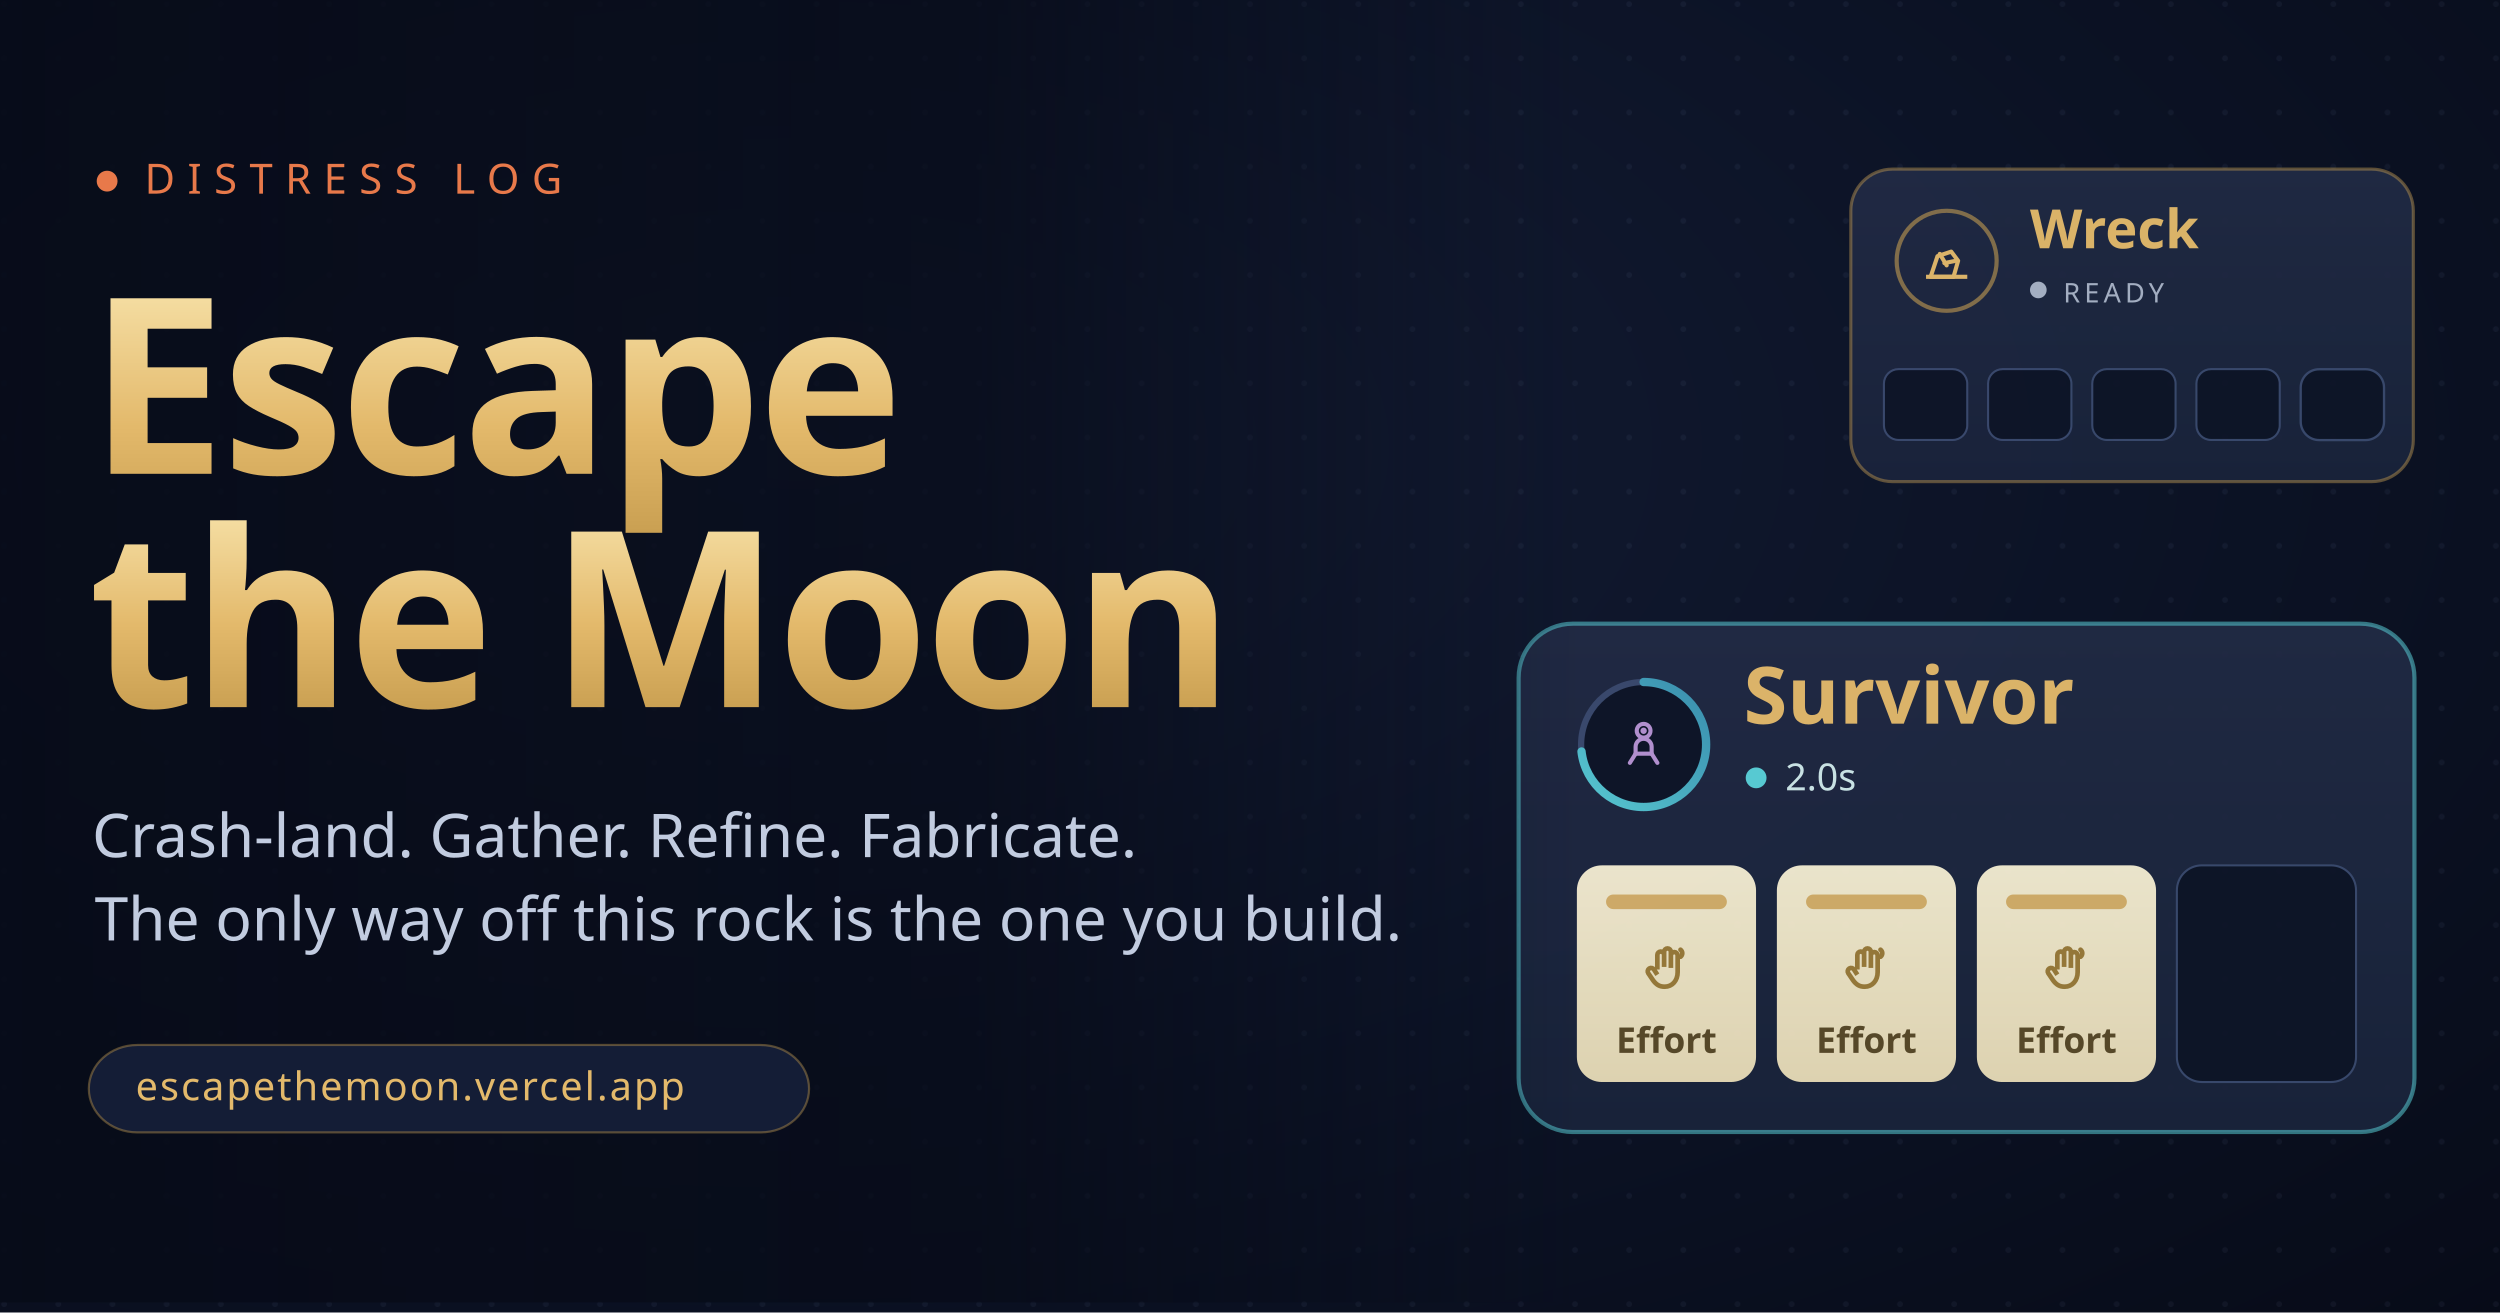
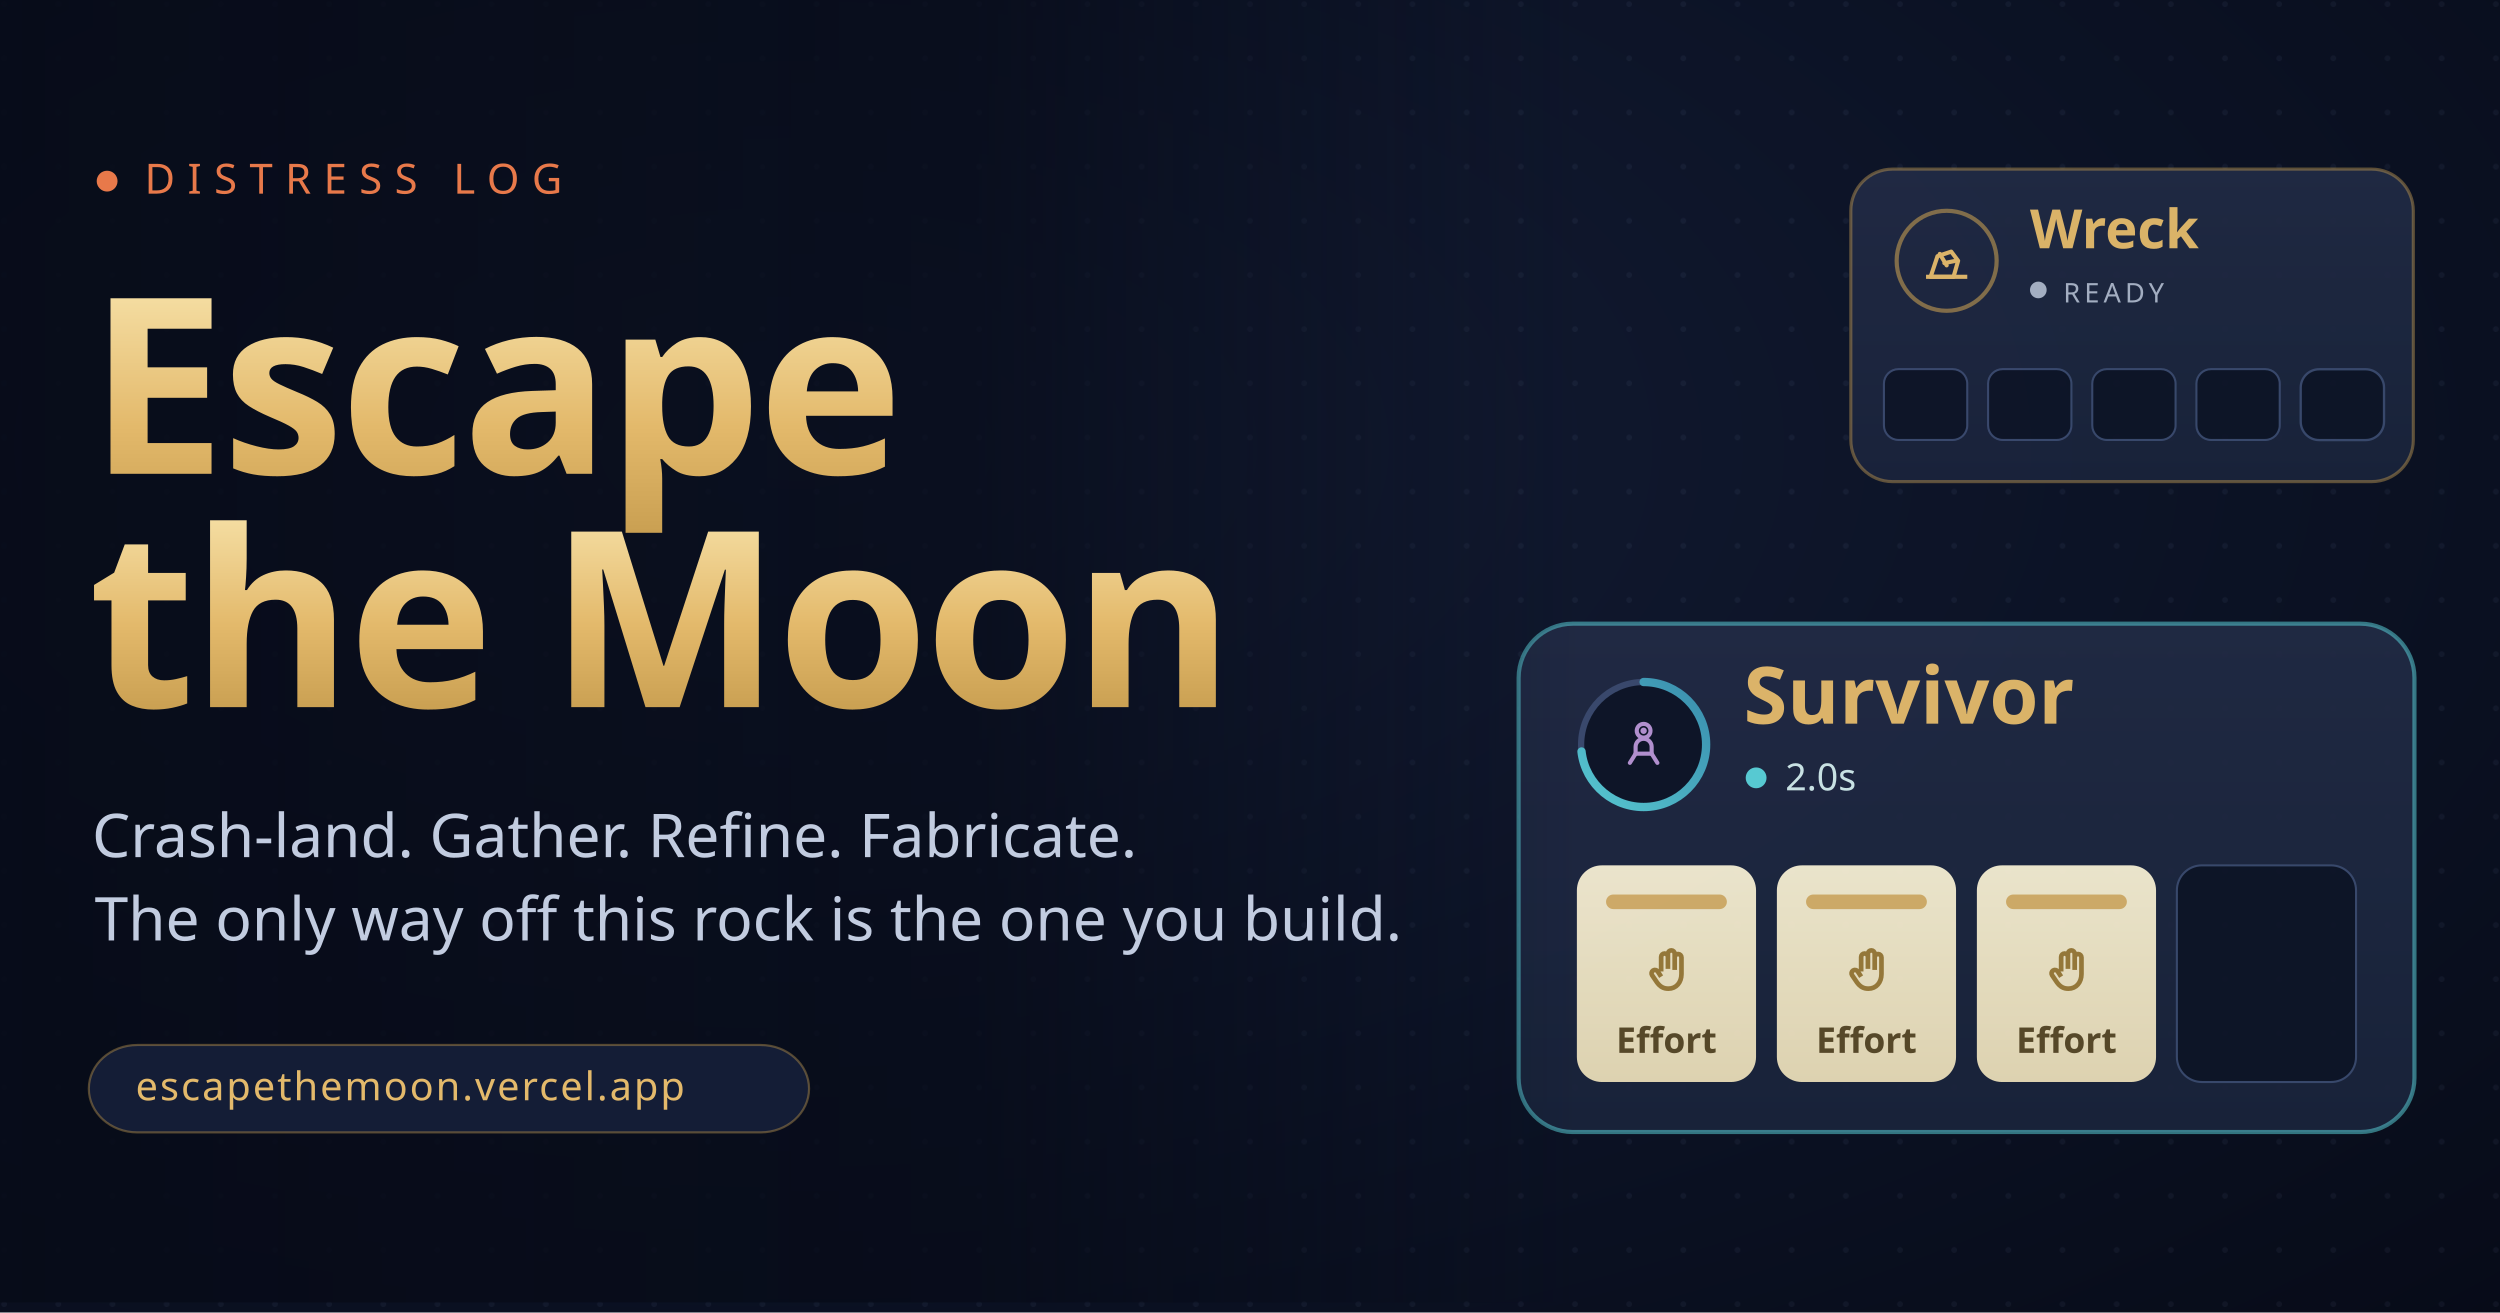
<svg xmlns="http://www.w3.org/2000/svg" xmlns:xlink="http://www.w3.org/1999/xlink" width="1200" height="630" viewBox="0 0 1200 630" version="1.1" id="svg45">
  <defs id="defs21">
    <radialGradient id="bg" cx="32%" cy="34%" r="95%">
      <stop offset="0%" stop-color="#141d36" id="stop1" />
      <stop offset="55%" stop-color="#0c1326" id="stop2" />
      <stop offset="100%" stop-color="#070b18" id="stop3" />
    </radialGradient>
    <pattern id="dots" width="26" height="26" patternUnits="userSpaceOnUse">
      <circle cx="2" cy="2" r="1.4" fill="#9fb0d8" opacity="0.06" id="circle3" />
    </pattern>
    <linearGradient id="brass" x1="0" y1="0" x2="0" y2="1">
      <stop offset="0%" stop-color="#f4dca0" id="stop4" />
      <stop offset="55%" stop-color="#e3b96b" id="stop5" />
      <stop offset="100%" stop-color="#caa052" id="stop6" />
    </linearGradient>
    <linearGradient id="card" x1="0" y1="0" x2="0" y2="1">
      <stop offset="0%" stop-color="#202a44" id="stop7" />
      <stop offset="100%" stop-color="#19223a" id="stop8" />
    </linearGradient>
    <linearGradient id="token" x1="0" y1="0" x2="0" y2="1">
      <stop offset="0%" stop-color="#f3ecd2" id="stop9" />
      <stop offset="100%" stop-color="#e6dab6" id="stop10" />
    </linearGradient>
    <linearGradient id="ring" x1="-31.953" y1="-31.858" x2="31.953" y2="32.048" gradientTransform="scale(1.00148,0.9985226)" gradientUnits="userSpaceOnUse">
      <stop offset="0%" stop-color="#5ad0d8" id="stop11" />
      <stop offset="100%" stop-color="#3a8fb0" id="stop12" />
    </linearGradient>
    <linearGradient id="veil" x1="0" y1="0" x2="760" y2="0" gradientUnits="userSpaceOnUse" gradientTransform="translate(-1.607651,-4.822953)">
      <stop offset="0%" stop-color="#070b18" stop-opacity="0.9" id="stop13" />
      <stop offset="62%" stop-color="#070b18" stop-opacity="0.74" id="stop14" />
      <stop offset="100%" stop-color="#070b18" stop-opacity="0" id="stop15" />
    </linearGradient>
    <g id="gl-wreck" fill="none" stroke="#e3b96b" stroke-width="1.8" stroke-linejoin="round">
-       <path d="M3 19h18" id="path15" />
-       <path d="M5 19l3-9 6-2 3 4-2 7z" id="path16" />
-       <path d="M9 9l3 5M16 12l-5 1" stroke-linecap="round" id="path17" />
+       <path d="M3 19h18" />
+       <path d="M5 19l3-9 6-2 3 4-2 7z" />
+       <path d="M9 9l3 5M16 12l-5 1" stroke-linecap="round" />
    </g>
    <g id="gl-survivor" fill="none" stroke="#b794d4" stroke-width="1.8" stroke-linejoin="round">
-       <circle cx="12" cy="6" r="3" id="circle17" />
-       <path d="M8.5 13a3.5 3.5 0 017 0v3h-7z" id="path18" />
-       <path d="M8.5 16l-2.5 4M15.5 16l2.5 4" stroke-linecap="round" id="path19" />
-       <circle cx="12" cy="6" r="1.4" fill="#b794d4" stroke="none" id="circle19" />
+       <circle cx="12" cy="6" r="3" />
+       <path d="M12 6h.01" />
+       <path d="M8.5 13a3.5 3.5 0 017 0v3h-7z" />
+       <path d="M8.5 16l-2.5 4M15.5 16l2.5 4" stroke-linecap="round" />
+       <circle cx="12" cy="6" r="1.4" fill="#b794d4" stroke="none" />
    </g>
    <g id="gl-effort" fill="none" stroke="#9a7b3a" stroke-width="1.8" stroke-linejoin="round">
-       <path d="M8.5 12V6.4a1.3 1.3 0 012.6 0V11M11.1 11V5.2a1.3 1.3 0 012.6 0V11M13.7 11.4V6.6a1.3 1.3 0 012.6 0V13c0 3.2-2 5.6-5 5.6-2 0-3.2-.8-4.4-2.4L5 13.4a1.3 1.3 0 012.2-1.4L8.5 14" id="path20" />
-       <path d="M17.4 4.4c.9.7.9 2 0 2.7" stroke-linecap="round" id="path21" />
+       <path d="M 9.961,12.75 V 7.15 a 1.3,1.3 0 0 1 2.6,0 V 11.75 m 0,0 V 5.95 a 1.3,1.3 0 0 1 2.6,0 V 11.75 m 0,0.4 V 7.35 a 1.3,1.3 0 0 1 2.6,0 V 13.75 c 0,3.2 -2,5.6 -5,5.6 -2,0 -3.2,-0.8 -4.4,-2.4 l -1.9,-2.8 a 1.304,1.304 0 0 1 2.2,-1.4 l 1.3,2" id="path1" />
    </g>
    <linearGradient xlink:href="#brass" id="linearGradient45" x1="0.375" y1="59.867" x2="0.375" y2="255.417" gradientTransform="matrix(1.755516,0,0,0.569633,-1.607651,-34.15302)" gradientUnits="userSpaceOnUse" />
    <linearGradient xlink:href="#brass" id="linearGradient46" x1="-1.487" y1="308.745" x2="-1.487" y2="512.312" gradientTransform="matrix(2.255091,0,0,0.443441,-1.607651,-30.15302)" gradientUnits="userSpaceOnUse" />
    <linearGradient xlink:href="#token" id="linearGradient47" x1="0" y1="0" x2="0" y2="94.573" gradientTransform="scale(0.9093531,1.099683)" gradientUnits="userSpaceOnUse" />
    <linearGradient xlink:href="#token" id="linearGradient48" x1="0" y1="0" x2="0" y2="94.573" gradientTransform="scale(0.9093531,1.099683)" gradientUnits="userSpaceOnUse" />
    <linearGradient xlink:href="#token" id="linearGradient49" x1="0" y1="0" x2="0" y2="94.573" gradientTransform="scale(0.9093531,1.099683)" gradientUnits="userSpaceOnUse" />
    <linearGradient xlink:href="#card" id="linearGradient50" x1="-0.755" y1="-1.325" x2="-0.755" y2="324.669" gradientTransform="scale(1.325178,0.7546154)" gradientUnits="userSpaceOnUse" />
    <linearGradient xlink:href="#card" id="linearGradient51" x1="-0.56" y1="-1.004" x2="-0.56" y2="201.807" gradientTransform="scale(1.338686,0.7470014)" gradientUnits="userSpaceOnUse" />
  </defs>
  <rect width="1200" height="630" fill="url(#bg)" id="rect21" />
  <rect width="1200" height="630" fill="url(#dots)" id="rect22" />
  <g opacity="0.96" id="g39" transform="translate(-1.607651,-4.822953)">
    <g transform="translate(890,86)" id="g29">
      <rect width="270" height="150" rx="20" fill="url(#card)" stroke="#caa052" stroke-opacity="0.45" stroke-width="1.5" id="rect23" style="fill:url(#linearGradient51)" x="0" y="0" />
      <circle cx="46" cy="44" r="24" fill="none" stroke="#caa052" stroke-opacity="0.6" stroke-width="2" id="circle23" />
      <use href="#gl-wreck" transform="matrix(1.1,0,0,1.1,32.8,30.8)" id="use23" />
      <text x="86" y="38" font-family="Fraunces" font-weight="600" font-size="26px" fill="#e3b96b" id="text23">Wreck</text>
      <circle cx="90" cy="58" r="4" fill="#aab4c8" id="circle24" />
      <text x="102" y="64" font-family="'Space Mono'" font-size="13px" letter-spacing="2" fill="#aab4c8" id="text24">READY</text>
      <g transform="translate(40,96)" id="g28">
        <rect width="40" height="34" rx="7" fill="#0e1528" stroke="#3a4a6e" id="rect24" x="-24.115" y="0" />
        <rect x="25.885" width="40" height="34" rx="7" fill="#0e1528" stroke="#3a4a6e" id="rect25" y="0" />
        <rect x="75.885" width="40" height="34" rx="7" fill="#0e1528" stroke="#3a4a6e" id="rect26" y="0" />
        <rect x="125.885" width="40" height="34" rx="7" fill="#0e1528" stroke="#3a4a6e" id="rect27" y="0" />
        <rect x="175.946" width="40" height="34" rx="8.847" fill="#0e1528" stroke="#3a4a6e" id="rect28" y="0.061" style="stroke-width:1.122" />
      </g>
    </g>
    <g transform="translate(730.5454,304.1913)" id="g38">
      <rect width="430" height="244" rx="26" fill="url(#card)" stroke="#5ad0d8" stroke-opacity="0.55" stroke-width="2" id="rect29" style="fill:url(#linearGradient50)" x="0" y="0" />
      <g transform="translate(60,58)" id="g30">
        <circle r="30" fill="#0e1528" stroke="#3a4a6e" stroke-width="3" id="circle29" cx="0" cy="0" />
        <circle r="30" fill="none" stroke="url(#ring)" stroke-width="4" stroke-linecap="round" stroke-dasharray="138, 188" transform="rotate(-90)" id="circle30" style="stroke:url(#ring)" cx="0" cy="0" />
        <use href="#gl-survivor" transform="matrix(1.1,0,0,1.1,-13.2,-13.2)" id="use30" />
      </g>
      <text x="108" y="48" font-family="Fraunces" font-weight="900" font-size="38px" fill="#e3b96b" id="text30">Survivor</text>
      <circle cx="114" cy="74" r="5" fill="#5ad0d8" id="circle31" />
      <text x="128" y="80" font-family="'Space Mono'" font-size="18px" fill="#cfe9ea" id="text31">2.0s</text>
      <g transform="translate(27.96175,116)" id="g37">
        <g id="g32">
          <rect width="86" height="104" rx="12" fill="url(#token)" id="rect31" style="fill:url(#linearGradient47)" x="0" y="0" />
          <rect x="14" y="14" width="58" height="7" rx="3.5" fill="#d4af6a" id="rect32" />
          <use href="#gl-effort" transform="matrix(1.25,0,0,1.25,28,35)" id="use32" />
          <text x="43" y="90" font-family="Fraunces" font-weight="700" font-size="17px" fill="#5a4a2a" text-anchor="middle" id="text32">Effort</text>
        </g>
        <g transform="translate(96)" id="g34">
          <rect width="86" height="104" rx="12" fill="url(#token)" id="rect33" style="fill:url(#linearGradient48)" x="0" y="0" />
          <rect x="14" y="14" width="58" height="7" rx="3.5" fill="#d4af6a" id="rect34" />
          <use href="#gl-effort" transform="matrix(1.25,0,0,1.25,28,35)" id="use34" />
          <text x="43" y="90" font-family="Fraunces" font-weight="700" font-size="17px" fill="#5a4a2a" text-anchor="middle" id="text34">Effort</text>
        </g>
        <g transform="translate(192)" id="g36">
          <rect width="86" height="104" rx="12" fill="url(#token)" id="rect35" style="fill:url(#linearGradient49)" x="0" y="0" />
          <rect x="14" y="14" width="58" height="7" rx="3.5" fill="#d4af6a" id="rect36" />
          <use href="#gl-effort" transform="matrix(1.25,0,0,1.25,28,35)" id="use36" />
          <text x="43" y="90" font-family="Fraunces" font-weight="700" font-size="17px" fill="#5a4a2a" text-anchor="middle" id="text36">Effort</text>
        </g>
        <rect x="288" y="0" width="86" height="104" rx="12" fill="#0e1528" stroke="#3a4a6e" id="rect37" />
      </g>
    </g>
  </g>
  <rect width="760" height="630" fill="url(#veil)" id="rect39" style="fill:url(#veil)" x="-1.608" y="-4.823" />
  <g transform="translate(47.02403,143.5694)" id="g45">
    <circle cx="4.392" cy="-56.622" r="5" fill="#e8794a" id="circle39" />
    <text x="22.392" y="-50.622" font-family="'Space Mono'" font-size="20px" letter-spacing="6" fill="#e8794a" id="text39">DISTRESS LOG</text>
    <text x="-4.608" y="83.847" font-family="Fraunces" font-weight="900" font-size="118px" fill="url(#brass)" letter-spacing="-2" id="text40" style="fill:url(#linearGradient45)">Escape</text>
    <text x="-4.608" y="195.847" font-family="Fraunces" font-weight="900" font-size="118px" fill="url(#brass)" letter-spacing="-2" id="text41" style="fill:url(#linearGradient46)">the Moon</text>
    <text x="-2.823" y="267.847" font-family="'Hanken Grotesk'" font-weight="500" font-size="29px" fill="#c2cce0" id="text42">Crash-land. Gather. Refine. Fabricate.</text>
    <text x="-1.608" y="307.847" font-family="'Hanken Grotesk'" font-weight="500" font-size="29px" fill="#c2cce0" id="text43">The only way off this rock is the one you build.</text>
    <g transform="translate(0,384)" id="g44">
      <rect x="-4.386" y="-25.974" width="345.709" height="41.948" rx="23.269" fill="#141d36" stroke="#caa052" stroke-opacity="0.4" id="rect43" style="stroke-width:1.052" />
      <text x="18.07" y="0.553" font-family="'Space Mono'" font-size="19px" letter-spacing="1" fill="#e3b96b" id="text44">escapethemoon.vercel.app</text>
    </g>
  </g>
</svg>
